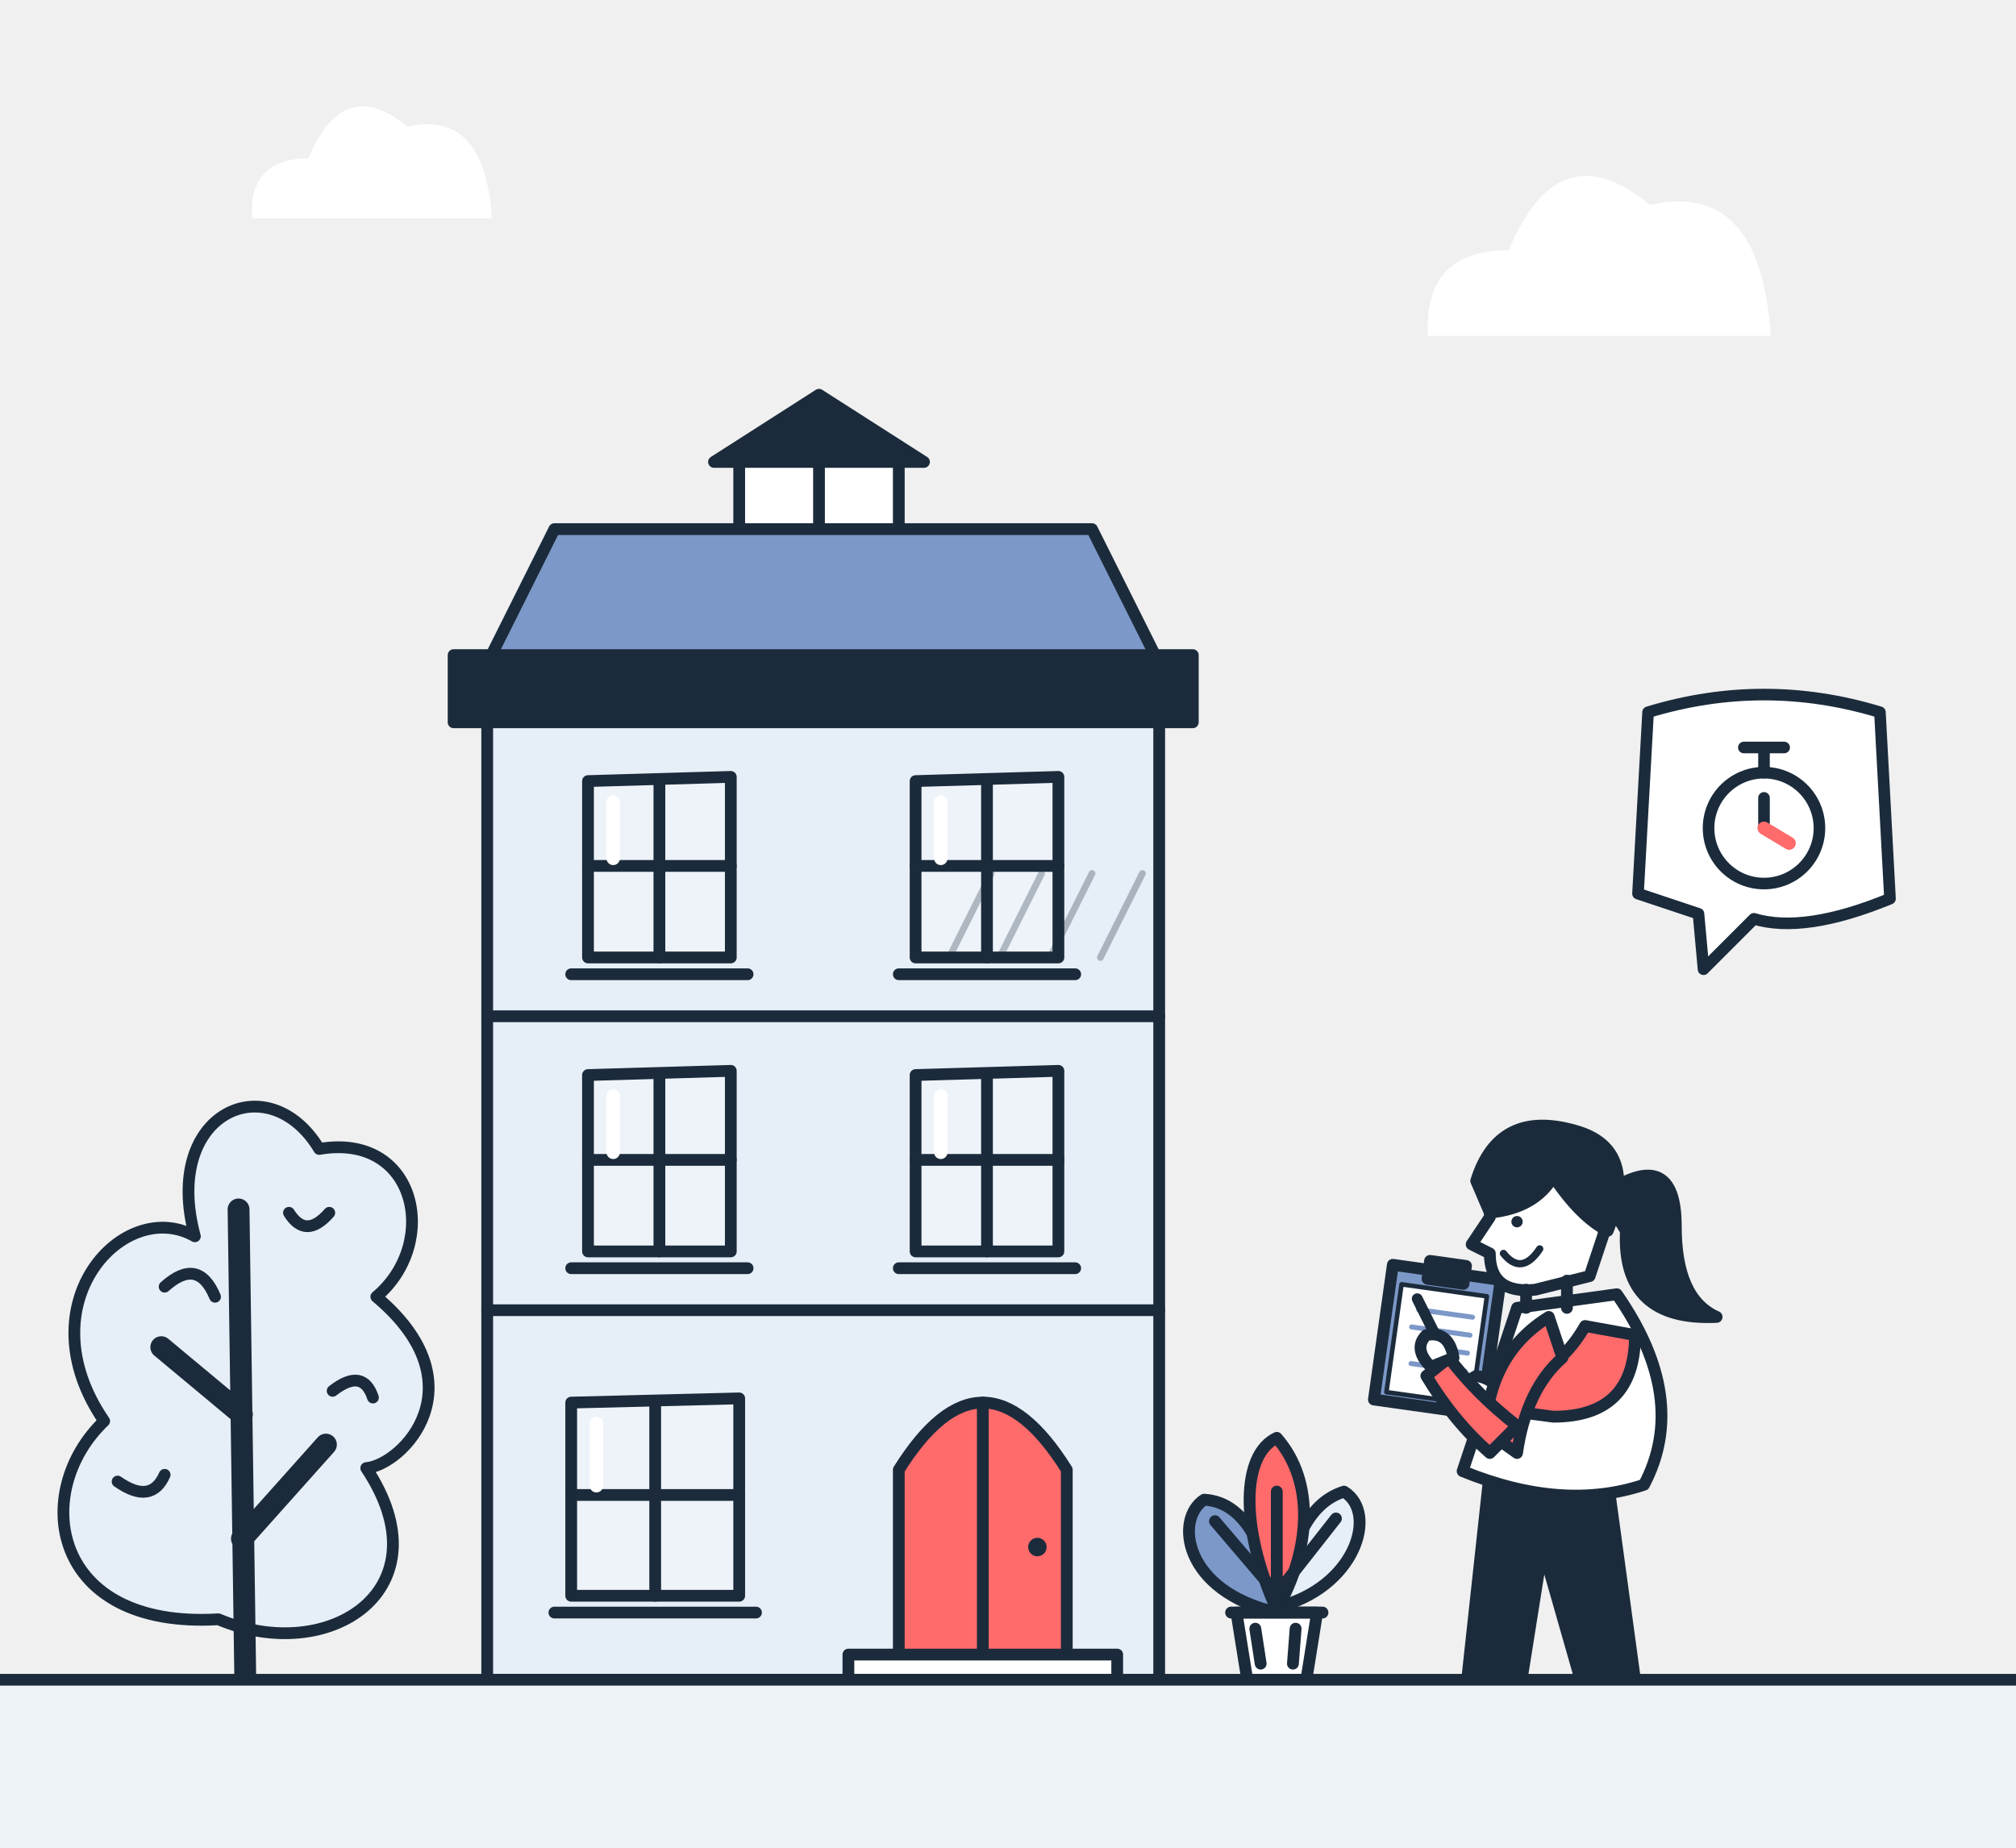
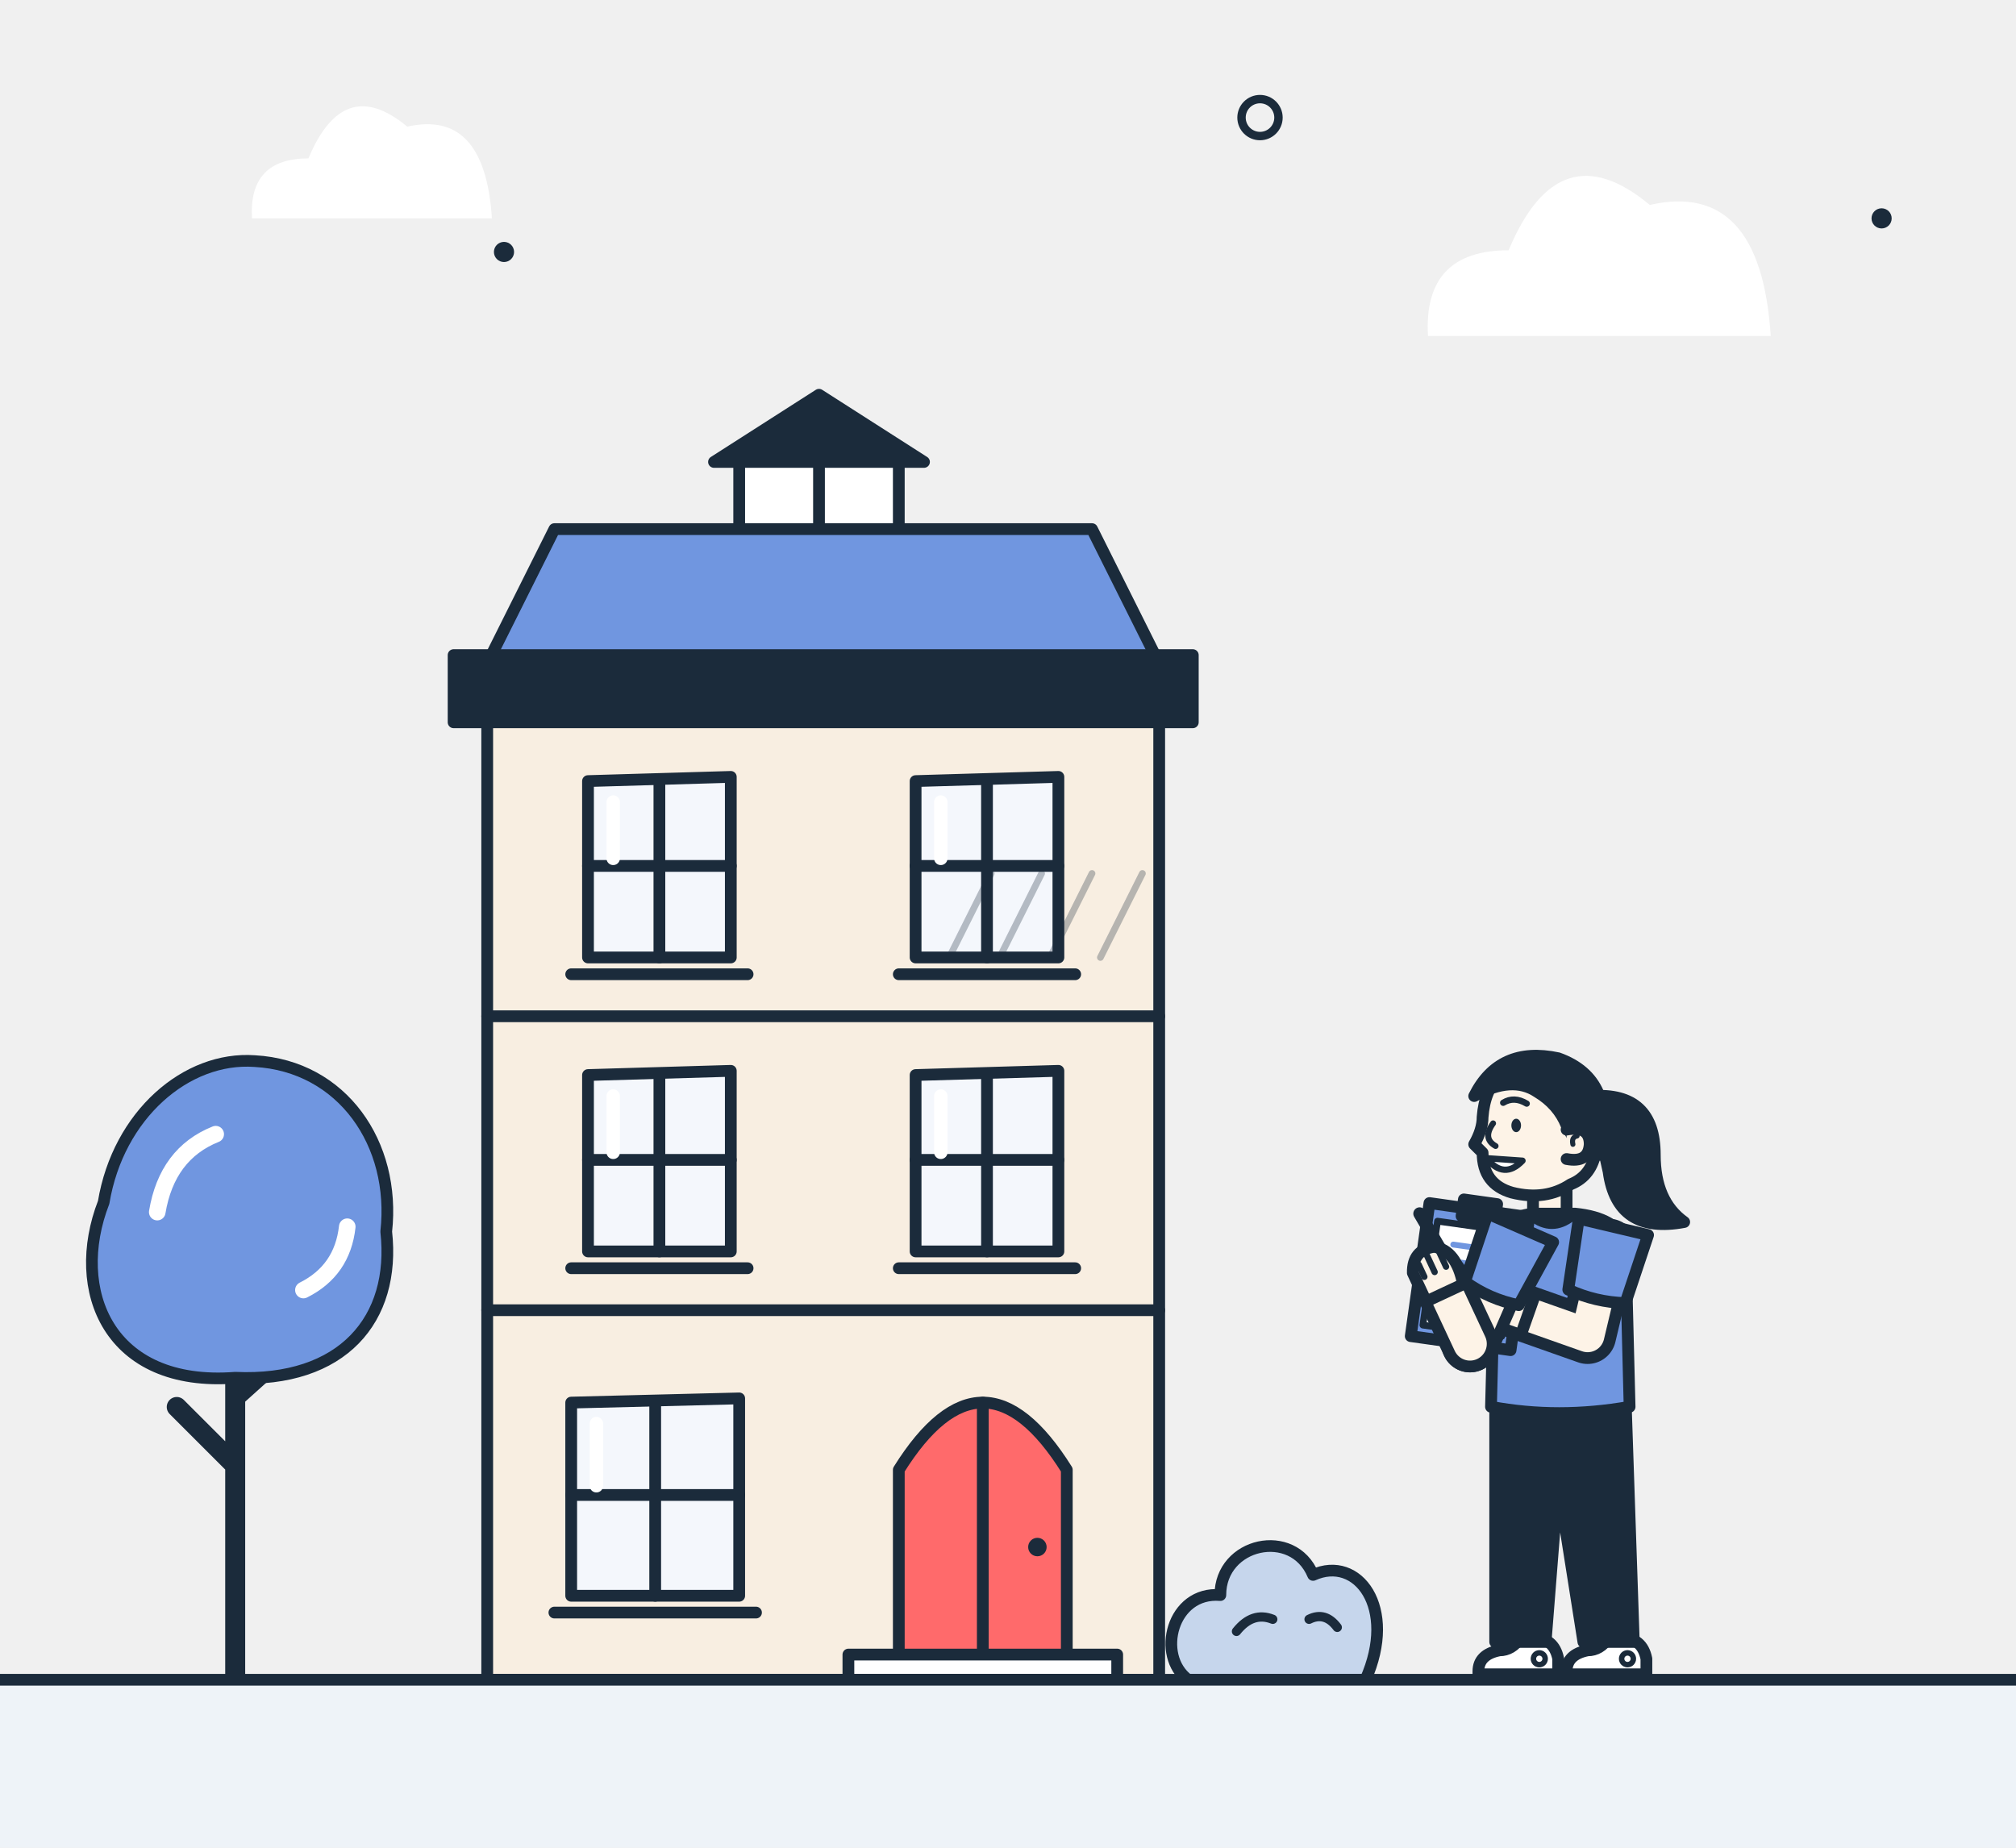
<svg xmlns="http://www.w3.org/2000/svg" class="people-scene" aria-hidden="true" focusable="false" viewBox="0 0 240 220" width="240" height="220" fill="none">
  <g stroke="#1b2b3b" stroke-width="1.4" stroke-linejoin="round" stroke-linecap="round">
+     <circle cx="60" cy="30" r="1.2" fill="#1b2b3b" stroke="none" />
+     <circle cx="150" cy="14" r="2.2" stroke-width="1" />
+     <circle cx="224" cy="26" r="1.2" fill="#1b2b3b" stroke="none" />
    <g class="af-cloud">
      <path transform="translate(170 40) scale(0.6)" d="M0 0q-1-17 16-17q10-24 28-9q22-5 24 26Z" fill="#fff" stroke="none" />
      <path transform="translate(30 26) scale(0.42)" d="M0 0q-1-17 16-17q10-24 28-9q22-5 24 26Z" fill="#fff" stroke="none" />
    </g>
-     <g transform="translate(28 200) scale(0.4)" stroke-width="3.5">
+     <g transform="translate(28 200) scale(0.58)" stroke-width="2.4">
+       <path d="M0 0V-70M0-44l-12-12M0-58l10-9" stroke-width="4.1" />
      <g class="af-sway" style="animation-delay:-3.1s">
-         <path d="M-5-18C-55-15-61-56-39-77C-63-112-33-144-12-132C-22-169 10-183 25-158C54-163 61-130 42-114C73-88 50-64 39-63C63-27 28-4-5-18Z" fill="#e6eef7" />
-         <path d="M-21-117q10-9 15 3M16-139q5 8 12 0M29-86q9-7 12 2M-35-59q10 7 14-2" />
+         <path d="M0-62C-26-60-34-80-27-98C-24-116-10-128 4-127C22-126 33-110 31-92C33-74 22-61 0-62Z" fill="#7096e0" />
+         <path d="M-16-96q2-12 12-16M14-80q8-4 9-13" stroke="#fff" stroke-width="3.4" />
      </g>
-       <path d="M3 0l-2-140M2-79l-24-20M2-42l25-28" stroke-width="6.5" />
-       <path d="M-14 1h34" />
    </g>
    <path d="M88 68V54h19v14Z" fill="#ffffff" />
    <path d="M97.5 55v13" />
    <path d="M85 55l12.5-8 12.5 8Z" fill="#1b2b3b" />
-     <path d="M58 79L66 63H130L138 79Z" fill="#7c98c8" />
+     <path d="M58 79L66 63H130L138 79Z" fill="#7096e0" />
    <path d="M54 78H142V86H54Z" fill="#1b2b3b" />
-     <path d="M58 86H138V200H58Z" fill="#e6eef7" />
+     <path d="M58 86H138V200H58Z" fill="#f8eee1" />
    <path d="M58 121H138M58 156H138" />
-     <path d="M70 93l17-.5V114H70Z" fill="#eef3fa" />
+     <path d="M70 93l17-.5V114H70Z" fill="#f4f7fc" />
    <path d="M78.5 93V114M70 103.1H87" />
    <path d="M73 95.5v6.7" stroke="#fff" stroke-width="1.6" />
    <path d="M68 116h21" />
-     <path d="M109 93l17-.5V114H109Z" fill="#eef3fa" />
+     <path d="M109 93l17-.5V114H109Z" fill="#f4f7fc" />
    <path d="M117.5 93V114M109 103.1H126" />
    <path d="M112 95.5v6.7" stroke="#fff" stroke-width="1.6" />
    <path d="M107 116h21" />
-     <path d="M70 128l17-.5V149H70Z" fill="#eef3fa" />
+     <path d="M70 128l17-.5V149H70Z" fill="#f4f7fc" />
    <path d="M78.5 128V149M70 138.1H87" />
    <path d="M73 130.5v6.7" stroke="#fff" stroke-width="1.6" />
    <path d="M68 151h21" />
-     <path d="M109 128l17-.5V149H109Z" fill="#eef3fa" />
+     <path d="M109 128l17-.5V149H109Z" fill="#f4f7fc" />
    <path d="M117.5 128V149M109 138.1H126" />
    <path d="M112 130.5v6.7" stroke="#fff" stroke-width="1.6" />
    <path d="M107 151h21" />
-     <path d="M68 167l20-.5V190H68Z" fill="#eef3fa" />
+     <path d="M68 167l20-.5V190H68Z" fill="#f4f7fc" />
    <path d="M78 167V190M68 178H88" />
    <path d="M71 169.5v7.4" stroke="#fff" stroke-width="1.6" />
    <path d="M66 192h24" />
    <path d="M107 200V175Q117 159 127 175V200Z" fill="#ff6a6b" />
    <path d="M117 167V200" />
    <circle cx="123.5" cy="184.2" r="1.1" fill="#1b2b3b" stroke="none" />
    <path d="M101 200v-3h32v3Z" fill="#ffffff" />
    <g opacity=".3" stroke-width=".8">
      <path d="M118 104l-5 10" />
      <path d="M124 104l-5 10" />
      <path d="M130 104l-5 10" />
      <path d="M136 104l-5 10" />
    </g>
-     <g transform="translate(152 192) scale(0.32)" stroke-width="4.4">
+     <g transform="translate(152 200) scale(0.48)" stroke-width="2.9">
      <g class="af-sway" style="animation-delay:-1.9s">
-         <path d="M0 0C-35-8-38-35-27-42C-10-41-3-20 0 0" fill="#7c98c8" />
-         <path d="M0-2C29-9 38-37 25-45C9-40 5-20 0-2" fill="#e6eef7" />
-         <path d="M0-1C-14-32-13-59 0-65C14-49 13-24 0-1" fill="#ff6a6b" />
-         <path d="M0 6v-51M0-7l-23-27M0-7l22-28" />
+         <path d="M-22 0C-30-6-26-22-14-21C-14-34 4-38 9-26C20-31 30-18 22 0Z" fill="#c6d6ec" />
+         <path d="M-10-12q4-5 9-3M8-15q4-2 7 2" stroke-width="2.3" />
      </g>
-       <path d="M-15 0h30l-4 25h-22Z" fill="#ffffff" />
-       <path d="M-17 0h34M-8 6l2 13M7 6l-1 13" />
    </g>
-     <g class="af-person" transform="translate(186 200) scale(-0.54 0.54)" stroke-width="2.6">
-       <path d="M-9-107Q-25-118-25-100Q-25-84-34-80Q-13-79-14-99Z" fill="#1b2b3b" />
-       <g transform="translate(0-44)">
-         <path d="M-10 0l-6 44h12L6 9V0Z" fill="#1b2b3b" />
-         <path d="M-19 45h17" />
-         <path d="M2 0l7 44h12L16-2Z" fill="#1b2b3b" />
-         <path d="M8 45h17" />
+     <g class="af-person" transform="translate(186 200) scale(-0.5 0.5)" stroke-width="2.8">
+       <path d="M-7-139Q-22-140-22-125Q-22-114-29-109Q-13-106-11-121Z" fill="#1b2b3b" />
+       <path d="M-20 0V-5Q-19-10 -14-10H-11Q-9-7 -6-7Q-1-6 -1-2V0Z" fill="#ffffff" />
+       <path d="M-20-2H-1" stroke-width="1.4" />
+       <circle cx="-15.5" cy="-5" r="1.4" stroke-width="1.3" />
+       <path d="M-11-10l2-3M-8.5-9l2-3" stroke-width="1.3" />
+       <path d="M1 0V-5Q2-10 7-10H10Q12-7 15-7Q20-6 20-2V0Z" fill="#ffffff" />
+       <path d="M1-2H20" stroke-width="1.4" />
+       <circle cx="5.5" cy="-5" r="1.4" stroke-width="1.3" />
+       <path d="M10-10l2-3M12.5-9l2-3" stroke-width="1.3" />
+       <path d="M-15-68L-17-9H-5L1-47L4-9H16L16-68Z" fill="#1b2b3b" />
+       <path d="M-1-108v-10h8v9" fill="#fdf3e7" />
+       <path d="M-15-104Q-13-110-3-111H7Q15-110 16-104L17-65Q1-62-16-65Z" fill="#7096e0" />
+       <path d="M-2-110.5q4.5 3.5 9 0" />
+       <path d="M-8-126Q-11-146 5-147Q18-147 19-134Q19-131 21-127.5L19-125.5Q19-118 12-116Q4-114-2-118Q-7-120-8-126Z" fill="#fdf3e7" />
+       <path d="M-9-125Q-13-143 1-148Q15-151 21-139Q12-144 6-140Q1-137-1-132Q-3-128-5-126Z" fill="#1b2b3b" />
+       <path d="M-1-131q-5.5-1-5.5 3.5q.3 4.5 5.5 3.5" fill="#fdf3e7" />
+       <path d="M-3.5-129.5q1.4.3 1 2" stroke-width="1.2" />
+       <ellipse cx="11" cy="-132" rx="1.15" ry="1.6" fill="#1b2b3b" stroke="none" />
+       <path d="M8.5-137.2q3-1.8 5.6-.2" stroke-width="1.5" />
+       <path d="M16.5-132.5q2.6 3.6-.6 5.4" stroke-width="1.4" />
+       <path d="M9.5-123.6q4.4 4.6 8.6-.6Z" fill="#fff" stroke-width="1.5" />
+       <g transform="rotate(-8 22-96)">
+         <path d="M10-112h24v32h-24Z" fill="#7096e0" />
+         <path d="M12.5-108h19v25h-19Z" fill="#ffffff" stroke-width="1.6" />
+         <path d="M18-114h8v4h-8Z" fill="#1b2b3b" />
+         <path d="M15-103h12M15-99h13M15-95h9M15-91h12" stroke="#7096e0" stroke-width="1.4" />
      </g>
-       <path d="M-12-85Q-28-62-18-43Q0-37 22-46L10-82Z" fill="#ffffff" />
-       <path d="M-16-76Q-16-58 2-58L17-60 17-67Q3-64-5-78Z" fill="#ff6a6b" />
-       <g transform="rotate(-8 28-72)">
-         <path d="M16-90h24v30h-24Z" fill="#7c98c8" />
-         <path d="M18.5-86h19v24h-19Z" fill="#ffffff" stroke-width="1" />
-         <path d="M24-92h8v4h-8Z" fill="#1b2b3b" />
-         <path d="M21-81h12M21-77h13M21-73h9M21-69h12" stroke="#7c98c8" stroke-width="1.1" />
+       <path d="M-11 -103L-6 -82L11 -88" stroke="#1b2b3b" stroke-width="13.6" />
+       <path d="M-11 -103L-6 -82L11 -88" stroke="#fdf3e7" stroke-width="8" />
+       <g transform="translate(11 -88) rotate(-19.4) scale(1 1)">
+         <path d="M-3-4.5Q5-6.5 8-2Q9.5 3 4.5 5.2H-3Z" fill="#fdf3e7" />
+         <path d="M2.5-2.6h4M2.5 .4h4.6M2.5 3.1h3.2" stroke-width="1.5" />
      </g>
-       <path d="M14-60q-1-6 5-7q4 2 2 7Z" fill="#ffffff" />
-       <path d="M3-80Q16-72 17-55L10-50Q8-64 0-71Z" fill="#ff6a6b" />
-       <g class="af-arm" style="transform-origin:13px -52px;animation-name:af-write;animation-duration:3.4s;animation-delay:0s">
-         <path d="M10-56Q19-63 25-71L30-67Q24-57 16-50Z" fill="#ff6a6b" />
-         <path d="M26-72l6-12" stroke-width="2.4" />
-         <path d="M24-71q1-6 6-5q3 3-1 7Z" fill="#ffffff" />
-       </g>
-       <path d="M-9-98Q-14-117 4-117Q16-117 16-102L20-96L16-94Q16-85 6-86L-6-89Z" fill="#ffffff" />
-       <path d="M-10-99Q-17-117-3-121Q14-126 19-110L16-103Q6-104 2-111Q-4-102-10-99Z" fill="#1b2b3b" />
-       <path d="M-1-88v6M8-86v4" />
-       <circle cx="10" cy="-101" r="1.25" fill="#1b2b3b" stroke="none" />
-       <path d="M5-95Q9-89 13-94" stroke-width="1.6" />
-       <path d="M8-105q3-2 5 0" stroke-width="1" />
-     </g>
-     <g transform="translate(210 98) scale(.6)" stroke-width="2.3">
-       <g class="af-note" style="animation-delay:-3.6s">
-         <path d="M-23-22Q0-29 23-22L25 15Q8 22-2 19L-12 29l-1-11-12-4Z" fill="#ffffff" />
-         <circle cx="0" cy="1" r="11" fill="#ffffff" />
-         <path d="M0-10v-4M-4-15h8M0 1V-5M0 1l5 3" />
-         <path d="M0 1l5 3" stroke="#ff6a6b" stroke-width="2.6" />
+       <path d="M-20.4 -105.9L-15 -89.7Q-7.9 -89.9 -1.4 -92.9L-3.9 -109.8Z" fill="#7096e0" />
+       <path d="M12 -103L22 -80" stroke="#1b2b3b" stroke-width="13.6" />
+       <path d="M12 -103L22 -80" stroke="#fdf3e7" stroke-width="8" />
+       <path d="M2.2 -104.2L10.4 -89.2Q17.4 -90.6 23.2 -94.8L17.8 -111Z" fill="#7096e0" />
+       <g class="af-arm" style="transform-origin:22px -80px;animation-name:af-write;animation-duration:3.4s;animation-delay:0s">
+         <path d="M22 -80L29 -95" stroke="#1b2b3b" stroke-width="13.6" />
+         <path d="M22 -80L29 -95" stroke="#fdf3e7" stroke-width="8" />
+         <path d="M27-99l7-12" stroke-width="3" />
+         <g transform="translate(29 -95) rotate(-65) scale(1 1)">
+           <path d="M-3-4.5Q5-6.5 8-2Q9.5 3 4.5 5.2H-3Z" fill="#fdf3e7" />
+           <path d="M2.5-2.6h4M2.5 .4h4.6M2.5 3.1h3.2" stroke-width="1.5" />
+         </g>
      </g>
    </g>
    <path d="M0 200H240V220H0Z" fill="#eef3f8" stroke="none" />
    <path d="M0 200H240" />
  </g>
</svg>
